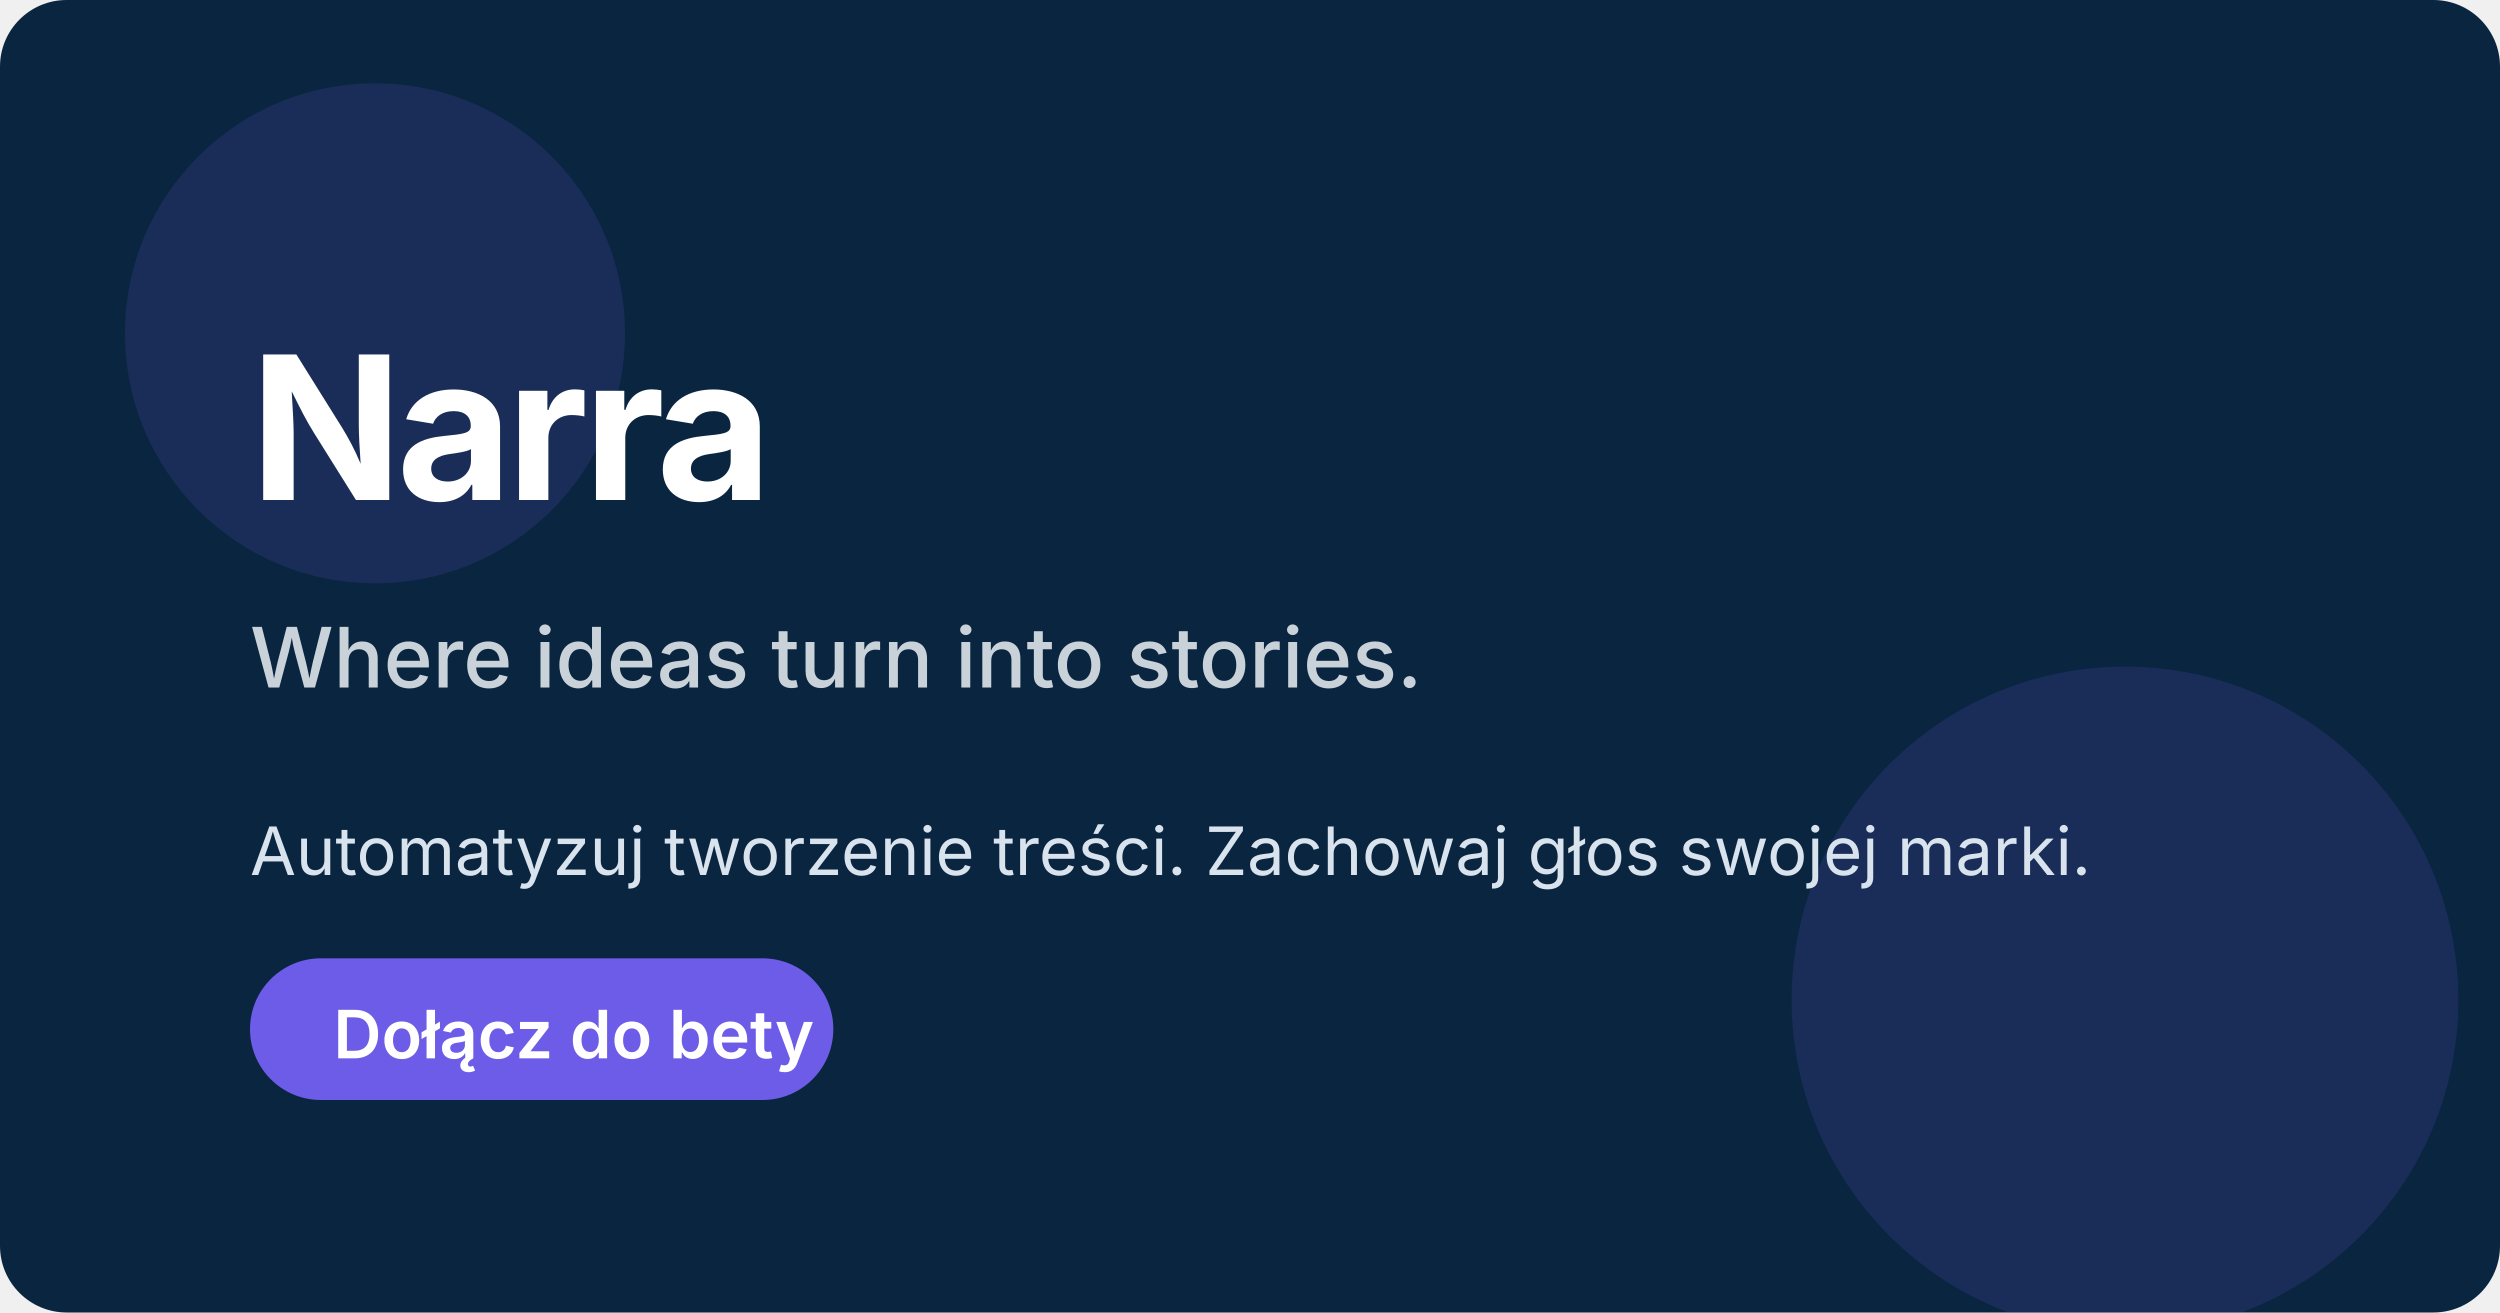
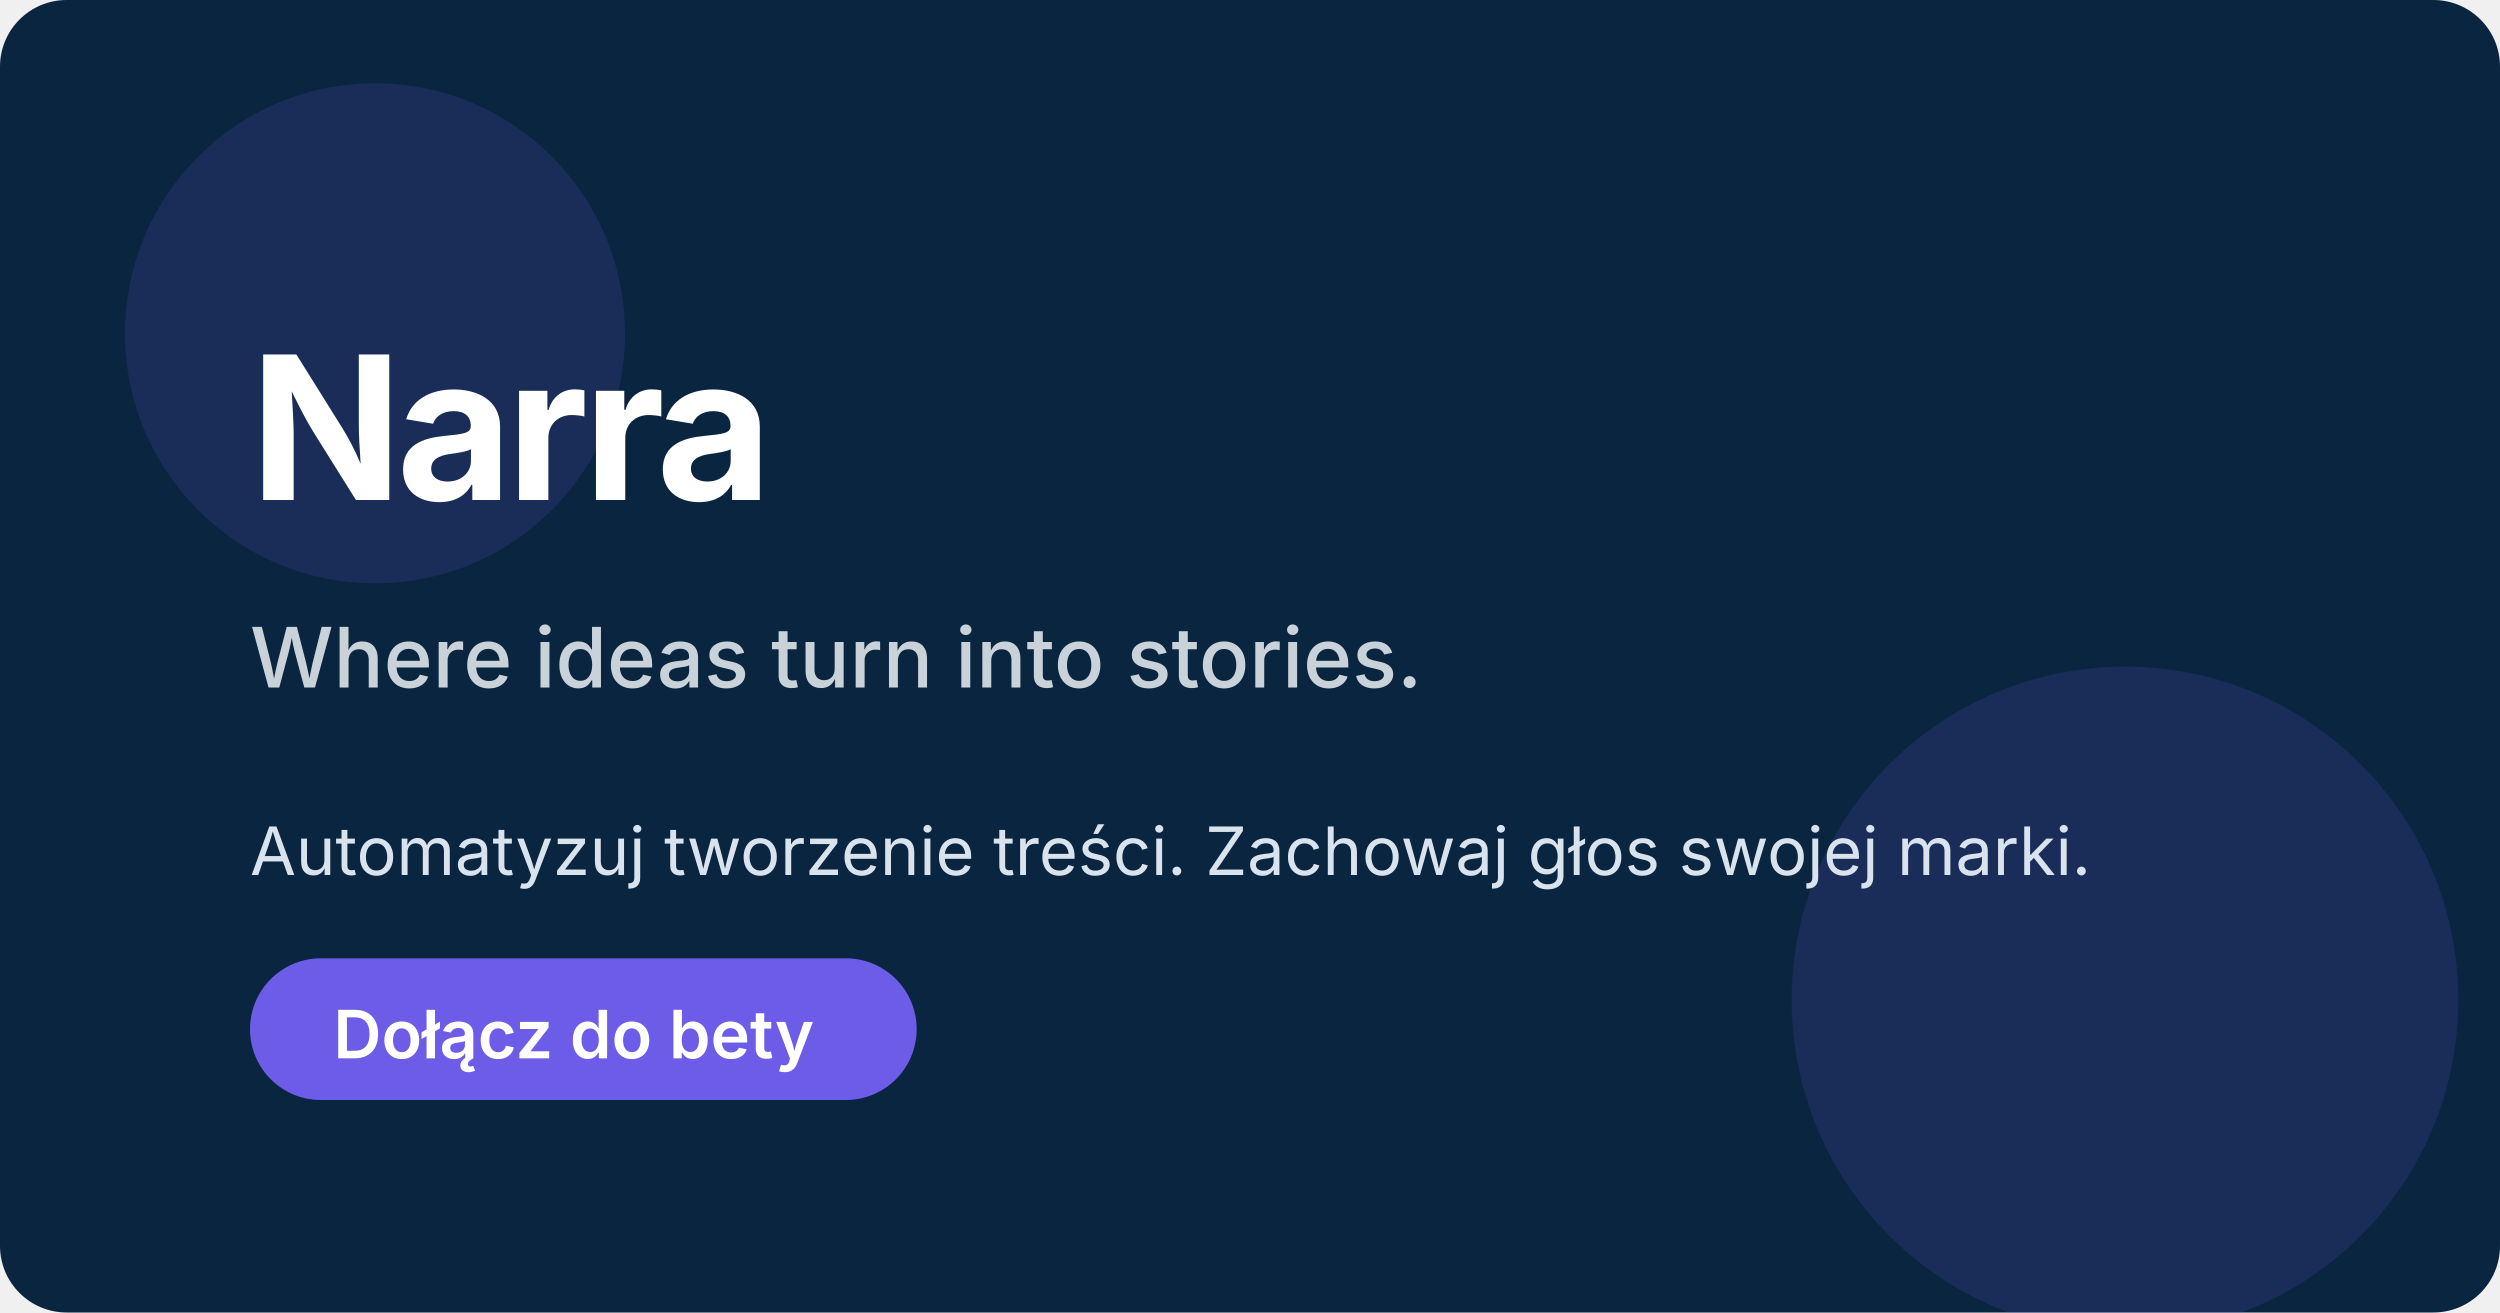
<svg xmlns="http://www.w3.org/2000/svg" width="1200" height="630" viewBox="0 0 1200 630" fill="none">
  <rect width="1200" height="630" fill="#0A2540" rx="32" />
  <g opacity="0.15">
    <circle cx="180" cy="160" r="120" fill="#6C5CE7" />
    <circle cx="1020" cy="480" r="160" fill="#6C5CE7" />
  </g>
  <g fill="#FFFFFF">
    <text x="120" y="240" font-family="'Inter', 'Segoe UI', system-ui, -apple-system, sans-serif" font-weight="700" font-size="96" letter-spacing="-0.03em">Narra</text>
    <text x="120" y="330" font-family="'Inter', 'Segoe UI', system-ui, -apple-system, sans-serif" font-weight="500" font-size="40" fill="#C9D1D9">Where ideas turn into stories.</text>
    <text x="120" y="420" font-family="'Inter', 'Segoe UI', system-ui, -apple-system, sans-serif" font-weight="400" font-size="32" fill="#D9E3EE">Automatyzuj tworzenie treści. Zachowaj głos swojej marki.</text>
  </g>
-   <rect x="120" y="460" width="280" height="68" rx="34" fill="#6C5CE7" />
+   <rect x="120" y="460" width="320" height="68" rx="34" fill="#6C5CE7" />
  <text x="160" y="508" font-family="'Inter', 'Segoe UI', system-ui, -apple-system, sans-serif" font-weight="600" font-size="32" fill="#FFFFFF">Dołącz do bety</text>
</svg>
